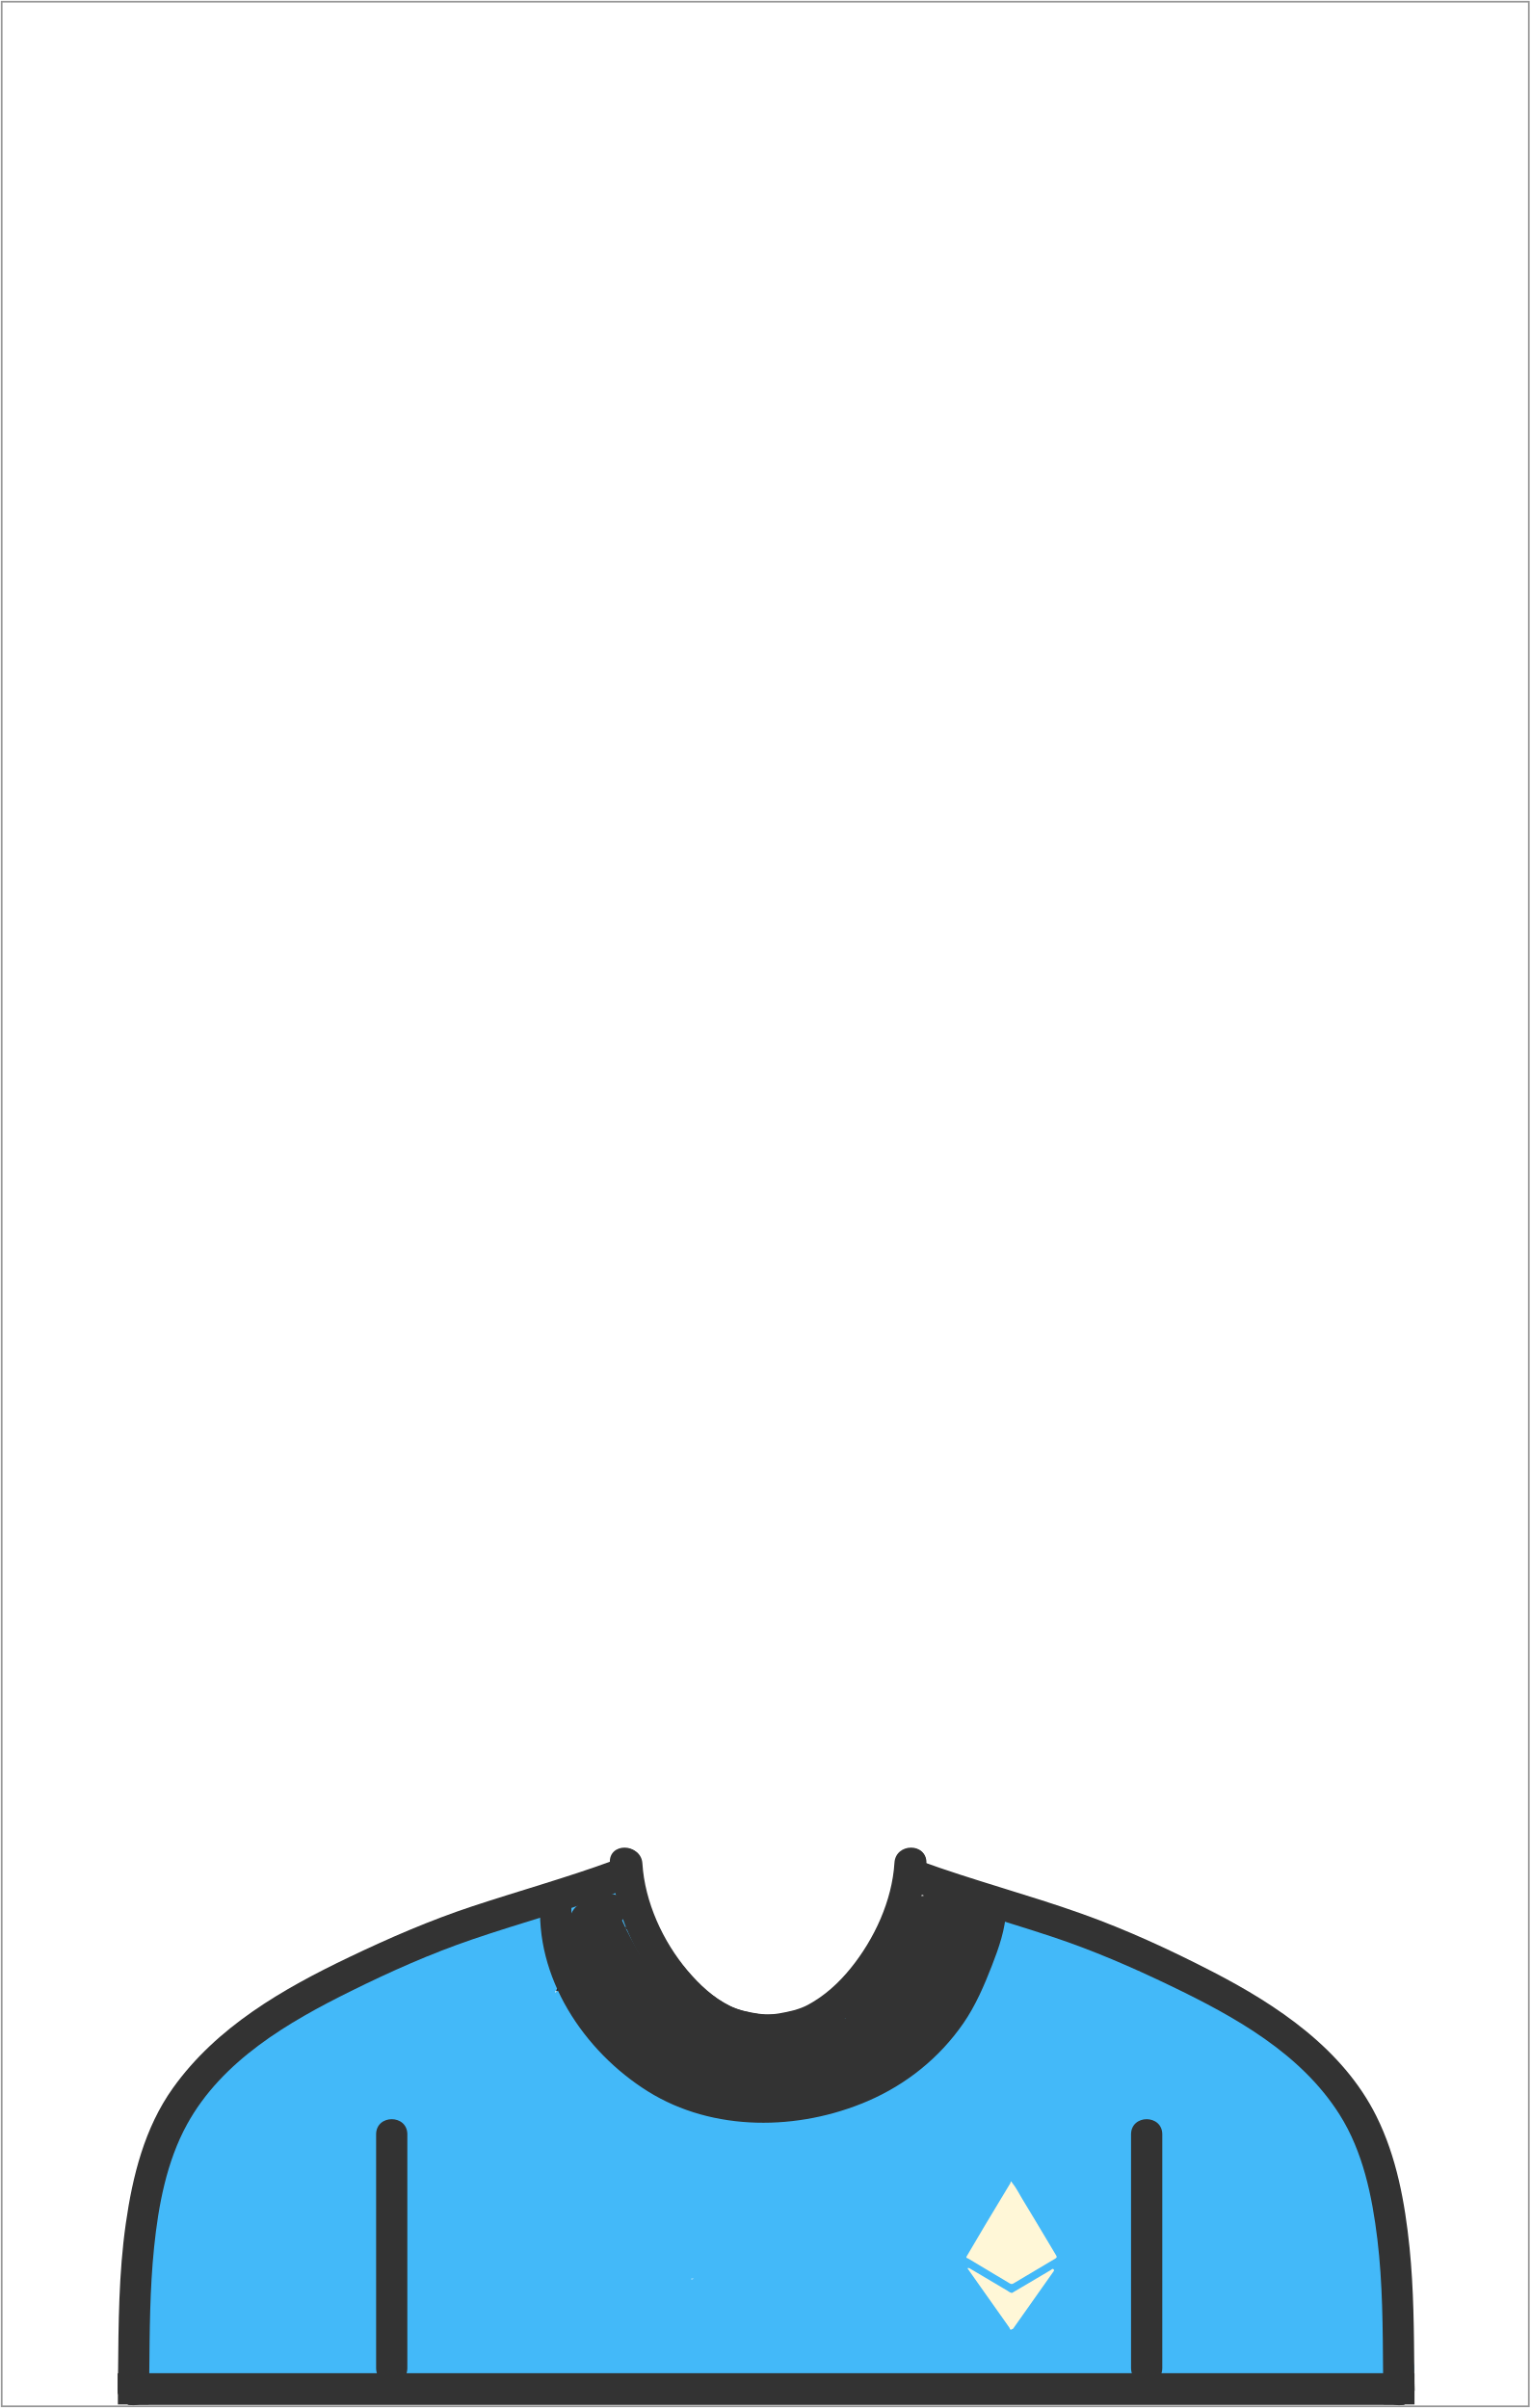
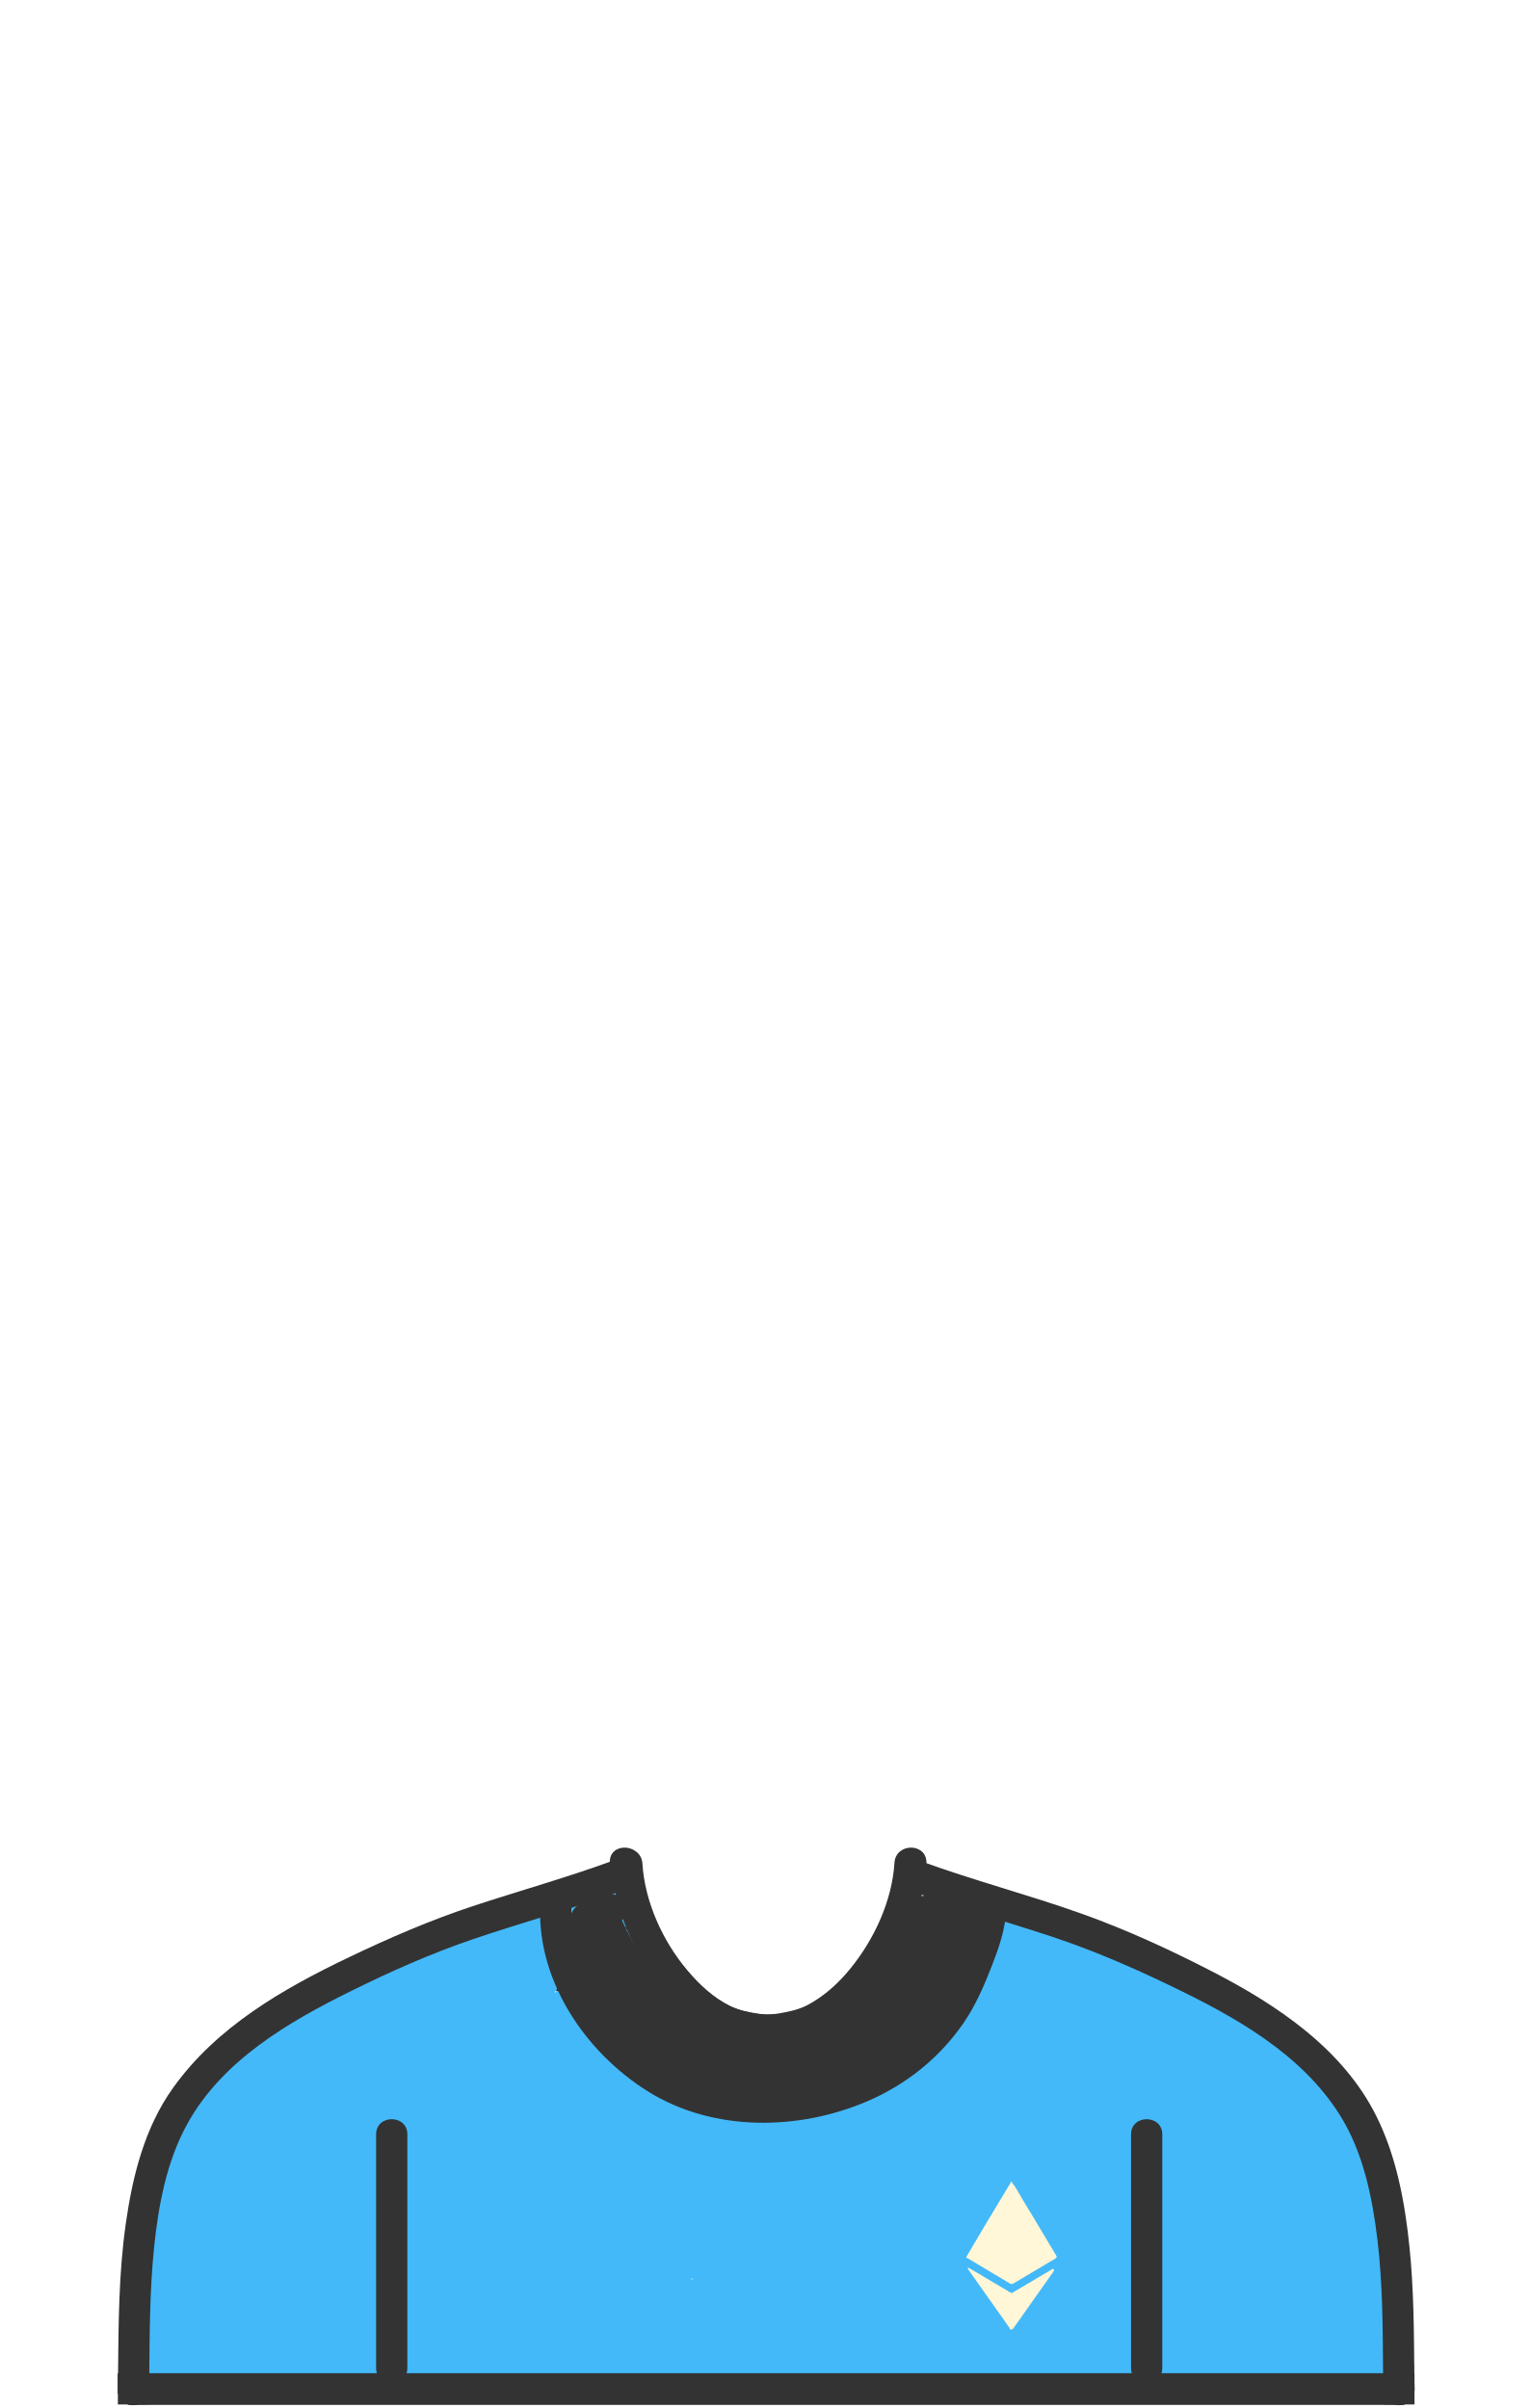
<svg xmlns="http://www.w3.org/2000/svg" width="901px" height="1418px" viewBox="0 0 901 1418" version="1.1">
  <defs>
    <radialGradient cx="50%" cy="-50%" fx="50%" fy="-50%" r="100%" gradientTransform="translate(0.5,-0.5),scale(0.512727,1),rotate(90),translate(-0.5,0.5)" id="radialGradient-1">
      <stop stop-color="#BCBCBC" stop-opacity="0.5" offset="0%" />
      <stop stop-color="#000000" stop-opacity="0.5" offset="100%" />
    </radialGradient>
    <radialGradient cx="50%" cy="-50%" fx="50%" fy="-50%" r="100%" gradientTransform="translate(0.5,-0.5),scale(0.512727,1),rotate(90),translate(-0.5,0.5)" id="radialGradient-2">
      <stop stop-color="#BCBCBC" stop-opacity="0.5" offset="0%" />
      <stop stop-color="#000000" stop-opacity="0.5" offset="100%" />
    </radialGradient>
  </defs>
  <g id="Page-1" stroke="none" stroke-width="1" fill="none" fill-rule="evenodd">
    <g id="ethlogo" transform="translate(1, 1)">
-       <rect id="Rectangle-path" stroke="#979797" x="0" y="0" width="899" height="1416" />
+       <rect id="Rectangle-path" x="0" y="0" width="899" height="1416" />
      <g id="ethlogo-43B9F9" transform="translate(68, 1087)" fill-rule="nonzero">
        <path d="M290.021,8.933 C291.739,36.989 304.325,63.799 322.063,85.183 C339.521,106.231 366.393,120.775 394.271,116.134 C399.233,115.308 401.933,109.212 400.706,104.73 C399.271,99.481 394.324,97.432 389.374,98.259 C391.58,97.889 388.508,98.301 388.287,98.315 C387.222,98.384 386.151,98.372 385.084,98.365 C382.54,98.352 380,98.167 377.481,97.811 C371.741,96.985 365.638,95.685 360.402,93.108 C350.427,88.196 342.246,80.503 335.093,72.076 C320.543,54.936 309.828,31.503 308.446,8.935 C307.72,-2.943 289.289,-3.013 290.021,8.933 Z" id="Shape" fill="#333333" />
        <path d="M457.554,8.933 C456.188,31.238 445.726,53.817 431.764,71.04 C424.735,79.708 416.482,87.258 406.656,92.559 C401.512,95.332 395.566,96.589 389.864,97.594 C387.292,98.045 384.677,98.218 382.071,98.334 C380.959,98.384 379.848,98.371 378.735,98.354 C378.319,98.346 374.5,97.9 376.625,98.256 C371.675,97.431 366.728,99.48 365.294,104.727 C364.068,109.209 366.767,115.305 371.728,116.131 C399.335,120.726 425.371,106.57 443.071,86.203 C461.471,65.027 474.251,37.166 475.979,8.933 C476.711,-3.013 458.281,-2.942 457.554,8.933 Z" id="Shape" fill="#333333" />
        <g id="Group" transform="translate(248, 21)">
          <g id="a-link" fill="#333333">
            <path d="M0.336,9.24 C-3.487,55.262 25.776,99 63.645,122.563 C102.123,146.505 152.618,145.755 193.429,128.22 C216.154,118.454 235.739,102.801 249.85,82.416 C256.982,72.108 262.025,60.401 266.573,48.769 C270.667,38.295 274.793,26.782 274.998,15.399 C275.214,3.476 256.778,3.497 256.566,15.399 C256.426,23.199 252.565,33.871 249.3,42.548 C245.587,52.418 241.059,62.055 235.368,70.938 C224.182,88.391 207.347,101.361 188.815,110.169 C169.993,119.113 148.765,122.808 128.043,122.364 C106.445,121.903 86.445,115.72 68.463,103.713 C37.909,83.313 15.657,46.718 18.771,9.241 C19.188,4.213 14.262,1.13686838e-13 9.553,1.13686838e-13 C4.214,1.13686838e-13 0.753,4.225 0.336,9.24 Z" id="a" />
          </g>
          <g id="a-link" fill="url(#radialGradient-2)">
            <path d="M0.336,9.24 C-3.487,55.262 25.776,99 63.645,122.563 C102.123,146.505 152.618,145.755 193.429,128.22 C216.154,118.454 235.739,102.801 249.85,82.416 C256.982,72.108 262.025,60.401 266.573,48.769 C270.667,38.295 274.793,26.782 274.998,15.399 C275.214,3.476 256.778,3.497 256.566,15.399 C256.426,23.199 252.565,33.871 249.3,42.548 C245.587,52.418 241.059,62.055 235.368,70.938 C224.182,88.391 207.347,101.361 188.815,110.169 C169.993,119.113 148.765,122.808 128.043,122.364 C106.445,121.903 86.445,115.72 68.463,103.713 C37.909,83.313 15.657,46.718 18.771,9.241 C19.188,4.213 14.262,1.13686838e-13 9.553,1.13686838e-13 C4.214,1.13686838e-13 0.753,4.225 0.336,9.24 Z" id="a" />
          </g>
        </g>
        <g id="Group" transform="translate(6, 12)">
          <path d="M754.36,287.21 C750.424,283.974 747.008,280.353 744.239,276.243 C744.827,271.547 743.953,266.5 742.022,261.626 C742.028,261.451 742.04,261.278 742.04,261.103 C742.083,250.996 742.818,240.849 743.537,230.703 C743.894,229.401 744.001,228.029 743.819,226.66 C745.12,207.864 746.039,189.073 742.042,170.505 C740.629,163.929 734.832,160.985 729.814,162.061 C729.898,160.62 729.687,159.176 729.194,157.819 C723.367,141.622 712.772,128.634 700.914,116.68 C687.256,96.528 668.852,80.107 646.297,76.575 C640.416,73.373 634.232,70.702 628.002,68.421 C617.578,64.601 606.591,62.041 595.494,60.692 C589.073,54.237 581.11,49.004 573.304,44.787 C566.886,41.321 559.508,37.848 551.969,36.351 C539.189,31.594 524.901,29.951 511.917,29.877 C510.637,29.87 509.474,30.058 508.421,30.399 C507.561,30.318 506.695,30.231 505.833,30.149 C505.235,28.502 504.196,26.955 502.83,25.639 C500.832,23.727 498.704,21.956 496.46,20.339 C495.504,19.135 494.296,18.156 492.92,17.471 C491.209,16.61 489.495,15.754 487.778,14.903 C485.375,13.72 483.102,13.645 481.13,14.3 C479.285,13.824 477.26,14.023 475.216,15.22 C473.915,15.987 472.661,16.832 471.462,17.75 L470.452,17.601 C464.487,16.759 458.958,23.56 460.539,29.265 C460.544,29.278 460.546,29.29 460.549,29.304 C459.237,31.114 457.98,32.962 456.777,34.846 C447.648,46.48 439.187,59.026 433.93,72.669 C433.488,73.809 433.264,75.022 433.27,76.245 C419.094,81.271 405.695,88.514 392.75,96.105 C391.719,96.707 390.7,97.327 389.68,97.942 C384.542,98.092 379.454,99.272 374.314,101.345 C372.704,101.995 371.367,103.479 370.494,105.238 C370.194,105.208 369.897,105.171 369.597,105.143 C361.677,98.834 352.95,94.133 343.875,90.111 C339.066,85.927 333.887,82.184 328.455,78.831 C319.009,65.349 310.099,51.465 299.19,39.076 C297.366,37.006 294.977,36.012 292.525,35.871 C296.832,31.007 297.388,22.166 290.752,19.169 C290.201,17.579 289.563,16.02 288.842,14.499 C287.002,10.618 281.26,8.979 277.46,10.338 C273.862,11.623 270.527,13.312 267.322,15.38 C267.062,15.548 266.829,15.747 266.591,15.942 C263.875,13.334 260.013,12.158 256.154,14.342 C242.711,21.939 228.116,26.449 214.174,32.895 C213.777,33.079 213.387,33.279 212.992,33.466 C210.981,34.067 208.966,34.655 206.947,35.23 C189.097,40.32 171.057,44.804 153.818,51.81 C138.422,58.066 125.298,67.387 113.05,78.371 C112.133,78.432 111.231,78.63 110.374,78.961 C96.722,84.244 84.567,93.128 73.566,102.809 C73.078,103.02 72.59,103.265 72.103,103.576 C57.857,112.626 46.701,126.715 38.493,141.981 C37.436,143.597 36.415,145.236 35.429,146.896 C35.396,146.953 35.37,147.012 35.337,147.07 C31.019,147.667 27.867,151.199 26.978,155.624 C26.398,158.52 25.782,161.404 25.158,164.289 C20.435,182.2 10.748,198.798 11.278,217.933 C11.305,218.855 11.422,219.713 11.606,220.519 C11.195,226.73 11.585,232.879 13.245,238.686 C10.583,240.292 8.622,243.112 8.594,247.079 C8.542,253.823 7.956,260.652 7.85,267.437 C7.498,269.697 7.204,271.975 6.924,274.267 C6.704,276.059 6.906,277.672 7.411,279.089 C6.066,279.848 4.782,280.711 3.571,281.669 C-1.676,285.821 -0.332,293.719 4.569,297.368 C11.313,302.39 19.849,304.178 27.804,301 C29.071,300.499 30.209,299.717 31.13,298.713 C32.448,298.811 33.678,298.863 34.735,298.915 C35.281,298.94 35.827,298.914 36.368,298.838 C36.449,298.938 36.514,299.045 36.601,299.142 C49.913,314.06 74.241,308.099 91.409,305.009 C91.999,304.904 92.593,304.817 93.183,304.719 C106.405,307.982 120.096,311.52 133.715,308.822 C138.54,307.865 142.057,303.74 142.723,299.314 C143.608,299.23 144.494,299.147 145.383,299.069 C158.131,304.331 173.746,302.595 187.021,302.041 C190.231,301.908 193.447,301.774 196.664,301.651 C213.786,302.229 231.007,300.641 248.084,302.864 C252.532,303.429 256.87,301.616 258.978,297.842 C268.733,298.72 278.511,299.259 288.353,298.94 C313.449,307.272 339.7,304.028 365.957,303.933 C368.181,303.925 370.02,303.316 371.49,302.33 L371.86,302.303 C374.542,302.276 377.224,302.194 379.903,302.056 C390.387,301.521 400.768,300.019 411.163,298.655 C411.183,298.653 411.207,298.648 411.23,298.647 C436.586,302.149 462.244,302.836 487.936,302.487 C488.741,302.753 489.583,302.917 490.464,302.935 C508.38,303.297 526.208,302.352 543.992,300.775 C549.662,300.575 555.322,300.386 560.971,300.231 C562.451,300.191 563.874,299.856 565.167,299.271 C566.022,299.291 566.877,299.308 567.731,299.333 C576.553,299.596 586.15,300.155 595.727,299.906 C596.245,300.351 596.788,300.766 597.353,301.149 C602.752,304.799 610.343,305.285 616.608,305.539 C630.969,306.127 645.556,303.932 659.748,301.539 C670.268,301.287 680.785,300.898 691.295,300.379 C703.241,304.114 715.975,301.565 728.325,303.232 C730.862,303.574 733.61,302.292 735.613,300.343 C739.08,303.537 743.783,304.41 748.342,304.669 C757.125,305.164 760.65,292.383 754.361,287.211 L754.36,287.21 Z M266.242,63.44 C261.033,65.951 256.362,69.377 252.027,73.292 C251.904,73.244 251.781,73.194 251.657,73.148 C253.193,70.911 254.679,68.639 256.112,66.334 C259.67,65.449 262.436,62.538 263.958,58.837 C264.741,56.947 265.611,55.094 266.564,53.284 C266.676,53.241 266.786,53.2 266.897,53.156 C266.697,56.587 266.387,59.996 266.242,63.441 L266.242,63.44 Z M332.064,242.29 C332.008,242.133 331.954,241.976 331.892,241.823 C332.454,241.846 333.016,241.858 333.577,241.874 C333.072,242.011 332.569,242.154 332.064,242.29 Z" id="Shape" fill="#43B9F9" />
          <path d="M483.958,3.532 C476.924,-3.225 465.576,4.042 467.995,13.262 C468.265,14.283 468.555,15.305 468.859,16.33 C465.609,16.65 462.529,18.483 461.189,22.128 C460.607,23.709 460,25.308 459.349,26.897 C453.832,33.891 448.328,40.774 443.894,48.601 C442.777,50.575 442.85,53.003 443.635,55.179 C436.538,63.137 430.58,72.545 424.138,80.349 C421.995,82.943 421.832,85.846 422.851,88.389 C417.466,90.169 412.046,91.841 406.629,93.521 C405.282,93.134 403.763,93.126 402.105,93.639 C401.283,93.893 400.47,94.158 399.66,94.429 L399.653,94.414 C399.586,94.442 399.52,94.467 399.453,94.494 C396.575,95.46 393.773,96.527 391.007,97.687 C387.485,98.92 383.932,100.096 380.404,101.332 C379.276,100.63 378.058,100.085 376.783,99.712 C374.488,99.03 372.188,98.37 369.881,97.73 C358.028,94.047 346.548,89.16 334.564,85.858 C333.901,85.674 333.219,85.564 332.532,85.53 C331.977,85.276 331.422,85.024 330.869,84.758 C329.441,84.074 328.053,83.31 326.711,82.47 C326.361,81.43 325.872,80.442 325.256,79.534 C318.319,69.194 310.231,59.691 301.539,50.77 C297.915,44.214 294.224,37.702 291.194,30.865 C291.228,30.825 291.264,30.788 291.3,30.746 C297.733,23.119 289.956,13.218 281.084,15.454 C280.796,15.527 280.512,15.608 280.23,15.689 C276.432,15.317 272.242,16.926 270.16,20.023 C265.725,20.353 261.615,24.327 260.627,28.839 C260.025,31.593 259.775,34.447 259.821,37.344 C258.926,39.072 258.263,40.911 257.848,42.812 C256.519,48.975 258.23,54.632 260.769,60.16 C257.86,62.803 256.526,67.087 258.869,71.733 C262.707,79.337 267.629,86.613 273.193,93.037 C277.869,98.433 284.564,104.155 291.913,105.377 C291.845,108.087 292.809,110.909 294.827,113.197 C301.727,121.018 312.575,125.013 322.457,128.04 C321.432,132.03 322.649,136.436 327.094,138.638 C336.167,143.136 345.157,143.751 355.02,142.084 C364.248,140.524 372.939,136.674 382.16,135.001 C391.521,133.299 401.138,132.851 410.545,131.36 C415.605,130.558 420.588,129.462 425.506,128.134 C429.026,127.33 432.358,126.216 435.699,125.014 C437.58,124.366 439.449,123.676 441.309,122.962 L441.892,122.75 L441.887,122.737 C442.692,122.425 443.497,122.119 444.298,121.795 C447.188,120.623 448.684,118.373 449.114,115.838 C451.03,115.258 452.946,114.708 454.864,114.211 C459.037,113.127 460.974,109.904 461.17,106.411 C462.725,106.07 464.219,105.223 465.494,103.731 C472.997,94.971 480.998,84.507 486.278,73.17 C488.744,68.608 490.881,63.86 492.503,58.817 C493.051,57.115 493.266,55.379 493.086,53.726 C497.372,49.25 501.587,44.523 504.156,38.906 C511.177,23.55 493.118,12.33 483.958,3.532 Z" id="Shape" fill="#333333" />
        </g>
        <path d="M763.7,319.408 C763.755,324.257 760.766,327.134 757.171,328.043 L6.919,328.043 C3.324,327.134 0.336,324.258 0.391,319.408 C0.428,316.123 0.465,312.829 0.491,309.536 L763.597,309.536 C763.627,312.828 763.661,316.114 763.699,319.408 L763.7,319.408 Z" id="Shape" fill="#333333" />
        <path d="M296.615,25.582 C267.752,36.158 238.072,44.145 208.997,54.073 C184.511,62.439 160.981,72.923 137.792,84.399 C100.736,102.712 61.814,125.337 41.163,162.87 C29.072,184.82 24.235,210.73 21.706,235.465 C19.186,260.081 19.104,284.816 18.883,309.535 C18.856,312.828 18.819,316.113 18.783,319.407 C18.717,324.256 15.657,327.134 12.033,328.042 C10.355,328.464 8.598,328.464 6.92,328.042 C3.325,327.134 0.337,324.257 0.392,319.407 C0.429,316.122 0.466,312.828 0.492,309.535 C0.769,280.116 0.888,250.662 5.045,221.473 C9.045,193.361 16.078,165.054 32.749,141.659 C58.495,105.532 97.573,83.129 136.716,64.428 C160.328,53.148 184.172,42.8 209.017,34.576 C236.537,25.46 264.489,17.716 291.724,7.731 C296.432,6 301.784,9.627 303.034,14.199 C304.44,19.352 301.314,23.851 296.615,25.582 Z" id="Shape" fill="#333333" />
        <path d="M763.7,319.408 C763.755,324.257 760.766,327.134 757.171,328.043 L6.919,328.043 C3.324,327.134 0.336,324.258 0.391,319.408 C0.428,316.123 0.465,312.829 0.491,309.536 L763.597,309.536 C763.627,312.828 763.661,316.114 763.699,319.408 L763.7,319.408 Z" id="Shape" fill="#333333" />
        <path d="M763.7,319.408 C763.755,324.257 760.766,327.134 757.171,328.043 C755.516,328.46 753.731,328.469 752.06,328.043 C748.436,327.134 745.374,324.258 745.308,319.408 C745.27,316.123 745.237,312.829 745.208,309.536 C744.997,283.17 745.015,256.714 741.833,230.526 C738.763,205.281 733.384,179.103 719.673,157.356 C696.872,121.163 657.82,99.538 620.433,81.538 C597.499,70.489 574.357,60.43 550.183,52.427 C522.663,43.311 494.71,35.565 467.476,25.582 C462.777,23.851 459.641,19.352 461.058,14.199 C462.308,9.627 467.65,6.001 472.366,7.732 C503.924,19.298 536.492,27.748 568.132,39.054 C594.457,48.466 620.075,60.282 644.919,73.118 C682.949,92.763 721.486,118.51 741.226,158.088 C753.151,181.989 758.072,209.057 760.774,235.466 C763.294,260.082 763.368,284.817 763.597,309.536 C763.627,312.828 763.661,316.114 763.699,319.408 L763.7,319.408 Z M290.795,9.405 C292.509,37.412 305.071,64.175 322.775,85.523 C340.199,106.533 367.018,121.053 394.842,116.419 C399.793,115.595 402.488,109.509 401.263,105.035 C399.831,99.795 394.894,97.75 389.954,98.575 C392.156,98.205 389.089,98.617 388.869,98.631 C387.806,98.7 386.738,98.688 385.672,98.681 C383.133,98.668 380.598,98.483 378.084,98.128 C372.356,97.304 366.264,96.006 361.039,93.433 C351.083,88.53 342.918,80.85 335.779,72.438 C321.257,55.328 310.563,31.936 309.184,9.408 C308.459,-2.449 290.064,-2.52 290.795,9.405 Z" id="Shape" fill="#333333" />
        <path d="M457.98,9.405 C456.616,31.672 446.175,54.213 432.24,71.405 C425.225,80.059 416.988,87.595 407.18,92.887 C402.047,95.656 396.112,96.91 390.422,97.914 C387.855,98.364 385.245,98.537 382.644,98.652 C381.534,98.702 380.425,98.689 379.314,98.672 C378.899,98.665 375.088,98.219 377.209,98.575 C372.269,97.751 367.33,99.796 365.899,105.035 C364.676,109.509 367.369,115.595 372.321,116.419 C399.875,121.006 425.86,106.874 443.525,86.542 C461.889,65.403 474.644,37.59 476.368,9.405 C477.099,-2.52 458.705,-2.449 457.979,9.405 L457.98,9.405 Z" id="Shape" fill="#333333" />
        <path d="M249.264,30.072 C245.45,76.162 274.644,119.965 312.423,143.562 C350.81,167.541 401.185,166.789 441.899,149.229 C464.571,139.449 484.109,123.772 498.187,103.356 C505.302,93.033 510.333,81.308 514.87,69.659 C518.954,59.169 523.07,47.639 523.275,36.239 C523.49,24.299 505.099,24.319 504.887,36.239 C504.747,44.051 500.895,54.739 497.637,63.429 C493.933,73.314 489.417,82.965 483.738,91.861 C472.579,109.341 455.784,122.329 437.296,131.151 C418.518,140.108 397.341,143.808 376.668,143.364 C355.122,142.902 335.169,136.709 317.228,124.684 C286.748,104.254 264.549,67.605 267.656,30.072 C268.072,25.037 263.157,20.817 258.46,20.817 C253.133,20.817 249.68,25.048 249.264,30.072 Z M0.39,309.666 L18.517,309.666 L18.517,327.91 L0.39,327.91 L0.39,309.666 Z M745.573,309.666 L763.699,309.666 L763.699,327.91 L745.573,327.91 L745.573,309.666 Z M596.833,168.88 L596.833,306.435 C596.833,318.37 615.221,318.37 615.221,306.435 L615.221,304.603 C615.221,292.668 596.833,292.668 596.833,304.603 L596.833,306.435 C596.833,318.37 615.221,318.37 615.221,306.435 L615.221,168.88 C615.221,156.945 596.833,156.945 596.833,168.88 Z M152.412,168.88 L152.412,306.435 C152.412,318.37 170.801,318.37 170.801,306.435 L170.801,304.603 C170.801,292.668 152.411,292.668 152.411,304.603 L152.411,306.435 C152.411,318.37 170.801,318.37 170.801,306.435 L170.801,168.88 C170.801,156.945 152.411,156.945 152.411,168.88 L152.412,168.88 Z" id="Shape" fill="#333333" />
        <g id="Group" transform="translate(499, 196)" fill="#FFF7D7">
          <path d="M53.72,44.104 C51.788,40.944 49.921,37.744 48.019,34.566 C43.267,26.63 38.559,18.663 33.732,10.774 C31.773,7.574 30.157,4.146 27.739,1.233 C26.898,-0.327 26.898,1.419 26.814,1.56 C21.838,9.759 16.892,17.977 11.978,26.214 C8.308,32.372 4.693,38.558 1.051,44.732 C0.527,45.744 1.522,45.736 1.96,45.998 C10.086,50.871 18.234,55.705 26.354,60.586 C27.177,61.082 27.786,61.139 28.631,60.634 C36.812,55.718 45.017,50.841 53.244,46.002 C54.219,45.43 54.26,44.987 53.72,44.104 Z" id="Shape" />
          <path d="M50.602,52.751 C42.992,57.224 35.395,61.73 27.798,66.228 C26.659,66.2 25.86,65.418 24.961,64.888 C17.881,60.705 10.816,56.495 3.734,52.313 C3.134,51.959 2.588,51.3 1.494,51.672 C4.328,55.699 7.064,59.584 9.801,63.468 C15.251,71.2 20.687,78.94 26.185,86.636 C26.488,87.059 26.511,88.476 27.732,87.591 C28.32,87.563 28.56,87.078 28.837,86.687 C36.533,75.798 44.221,64.903 51.903,54.004 C52.253,53.507 52.858,52.956 52.217,52.324 C51.54,51.656 51.071,52.474 50.602,52.751 Z" id="Shape" />
        </g>
      </g>
    </g>
  </g>
</svg>
